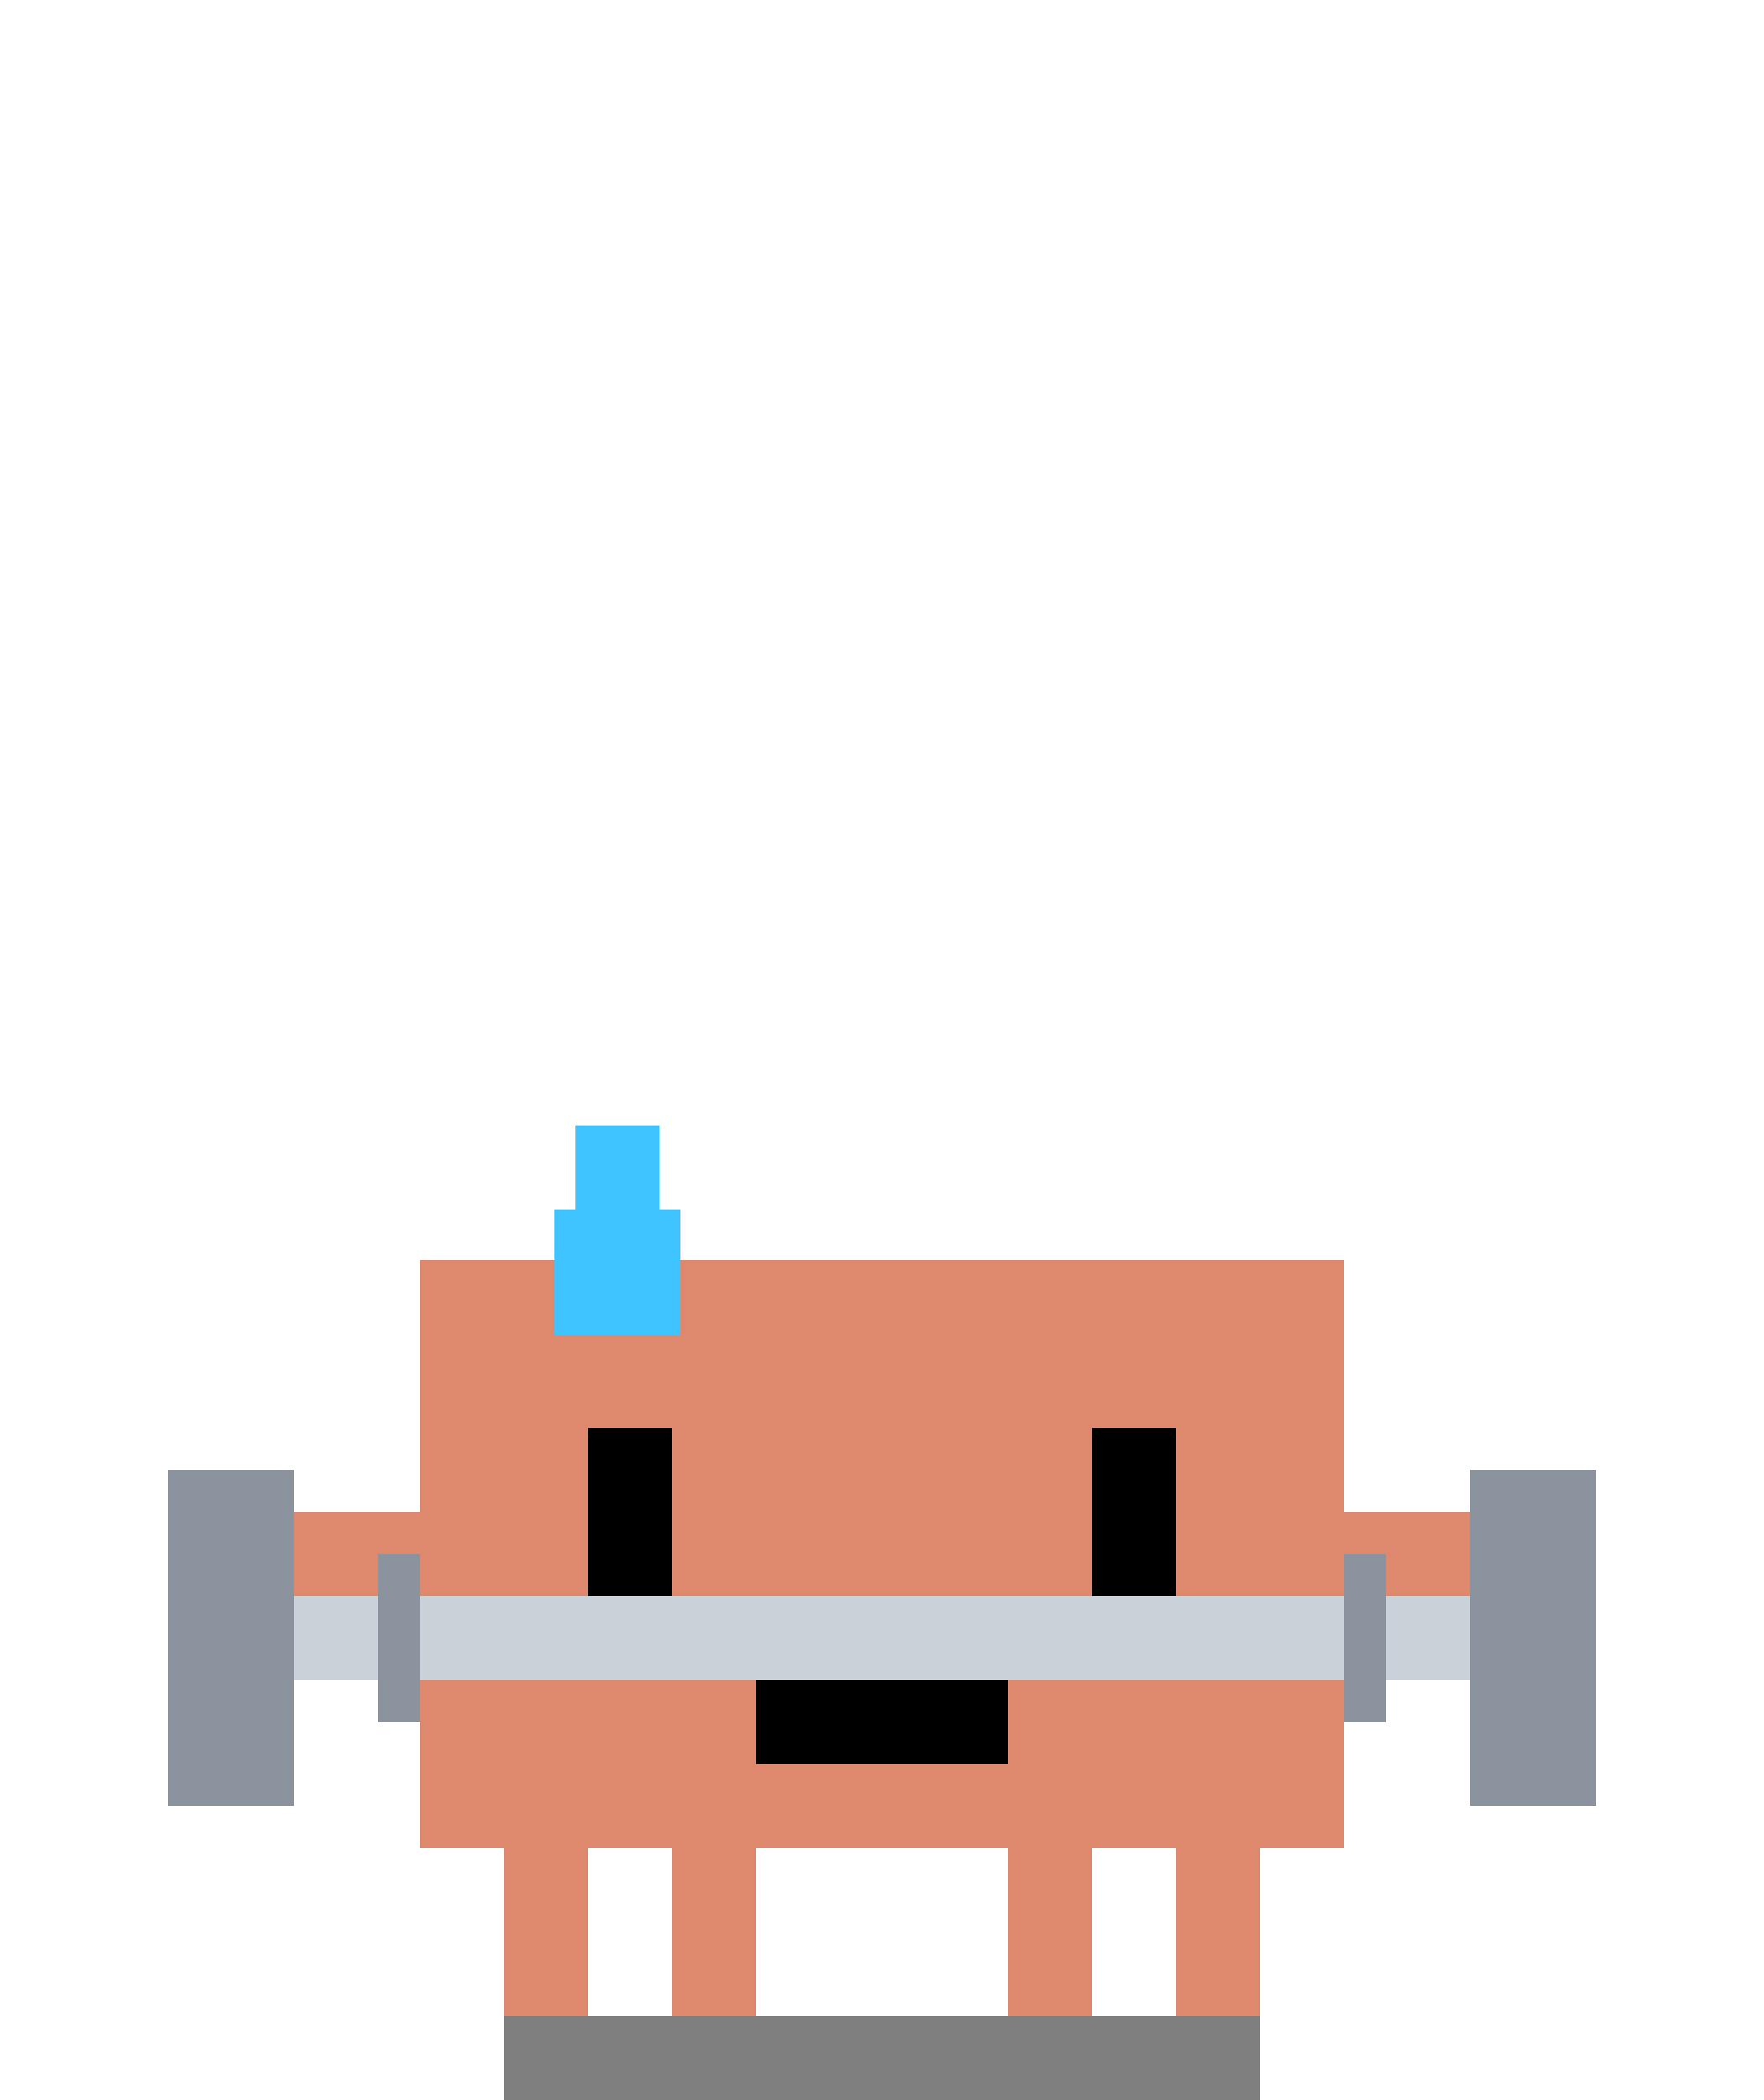
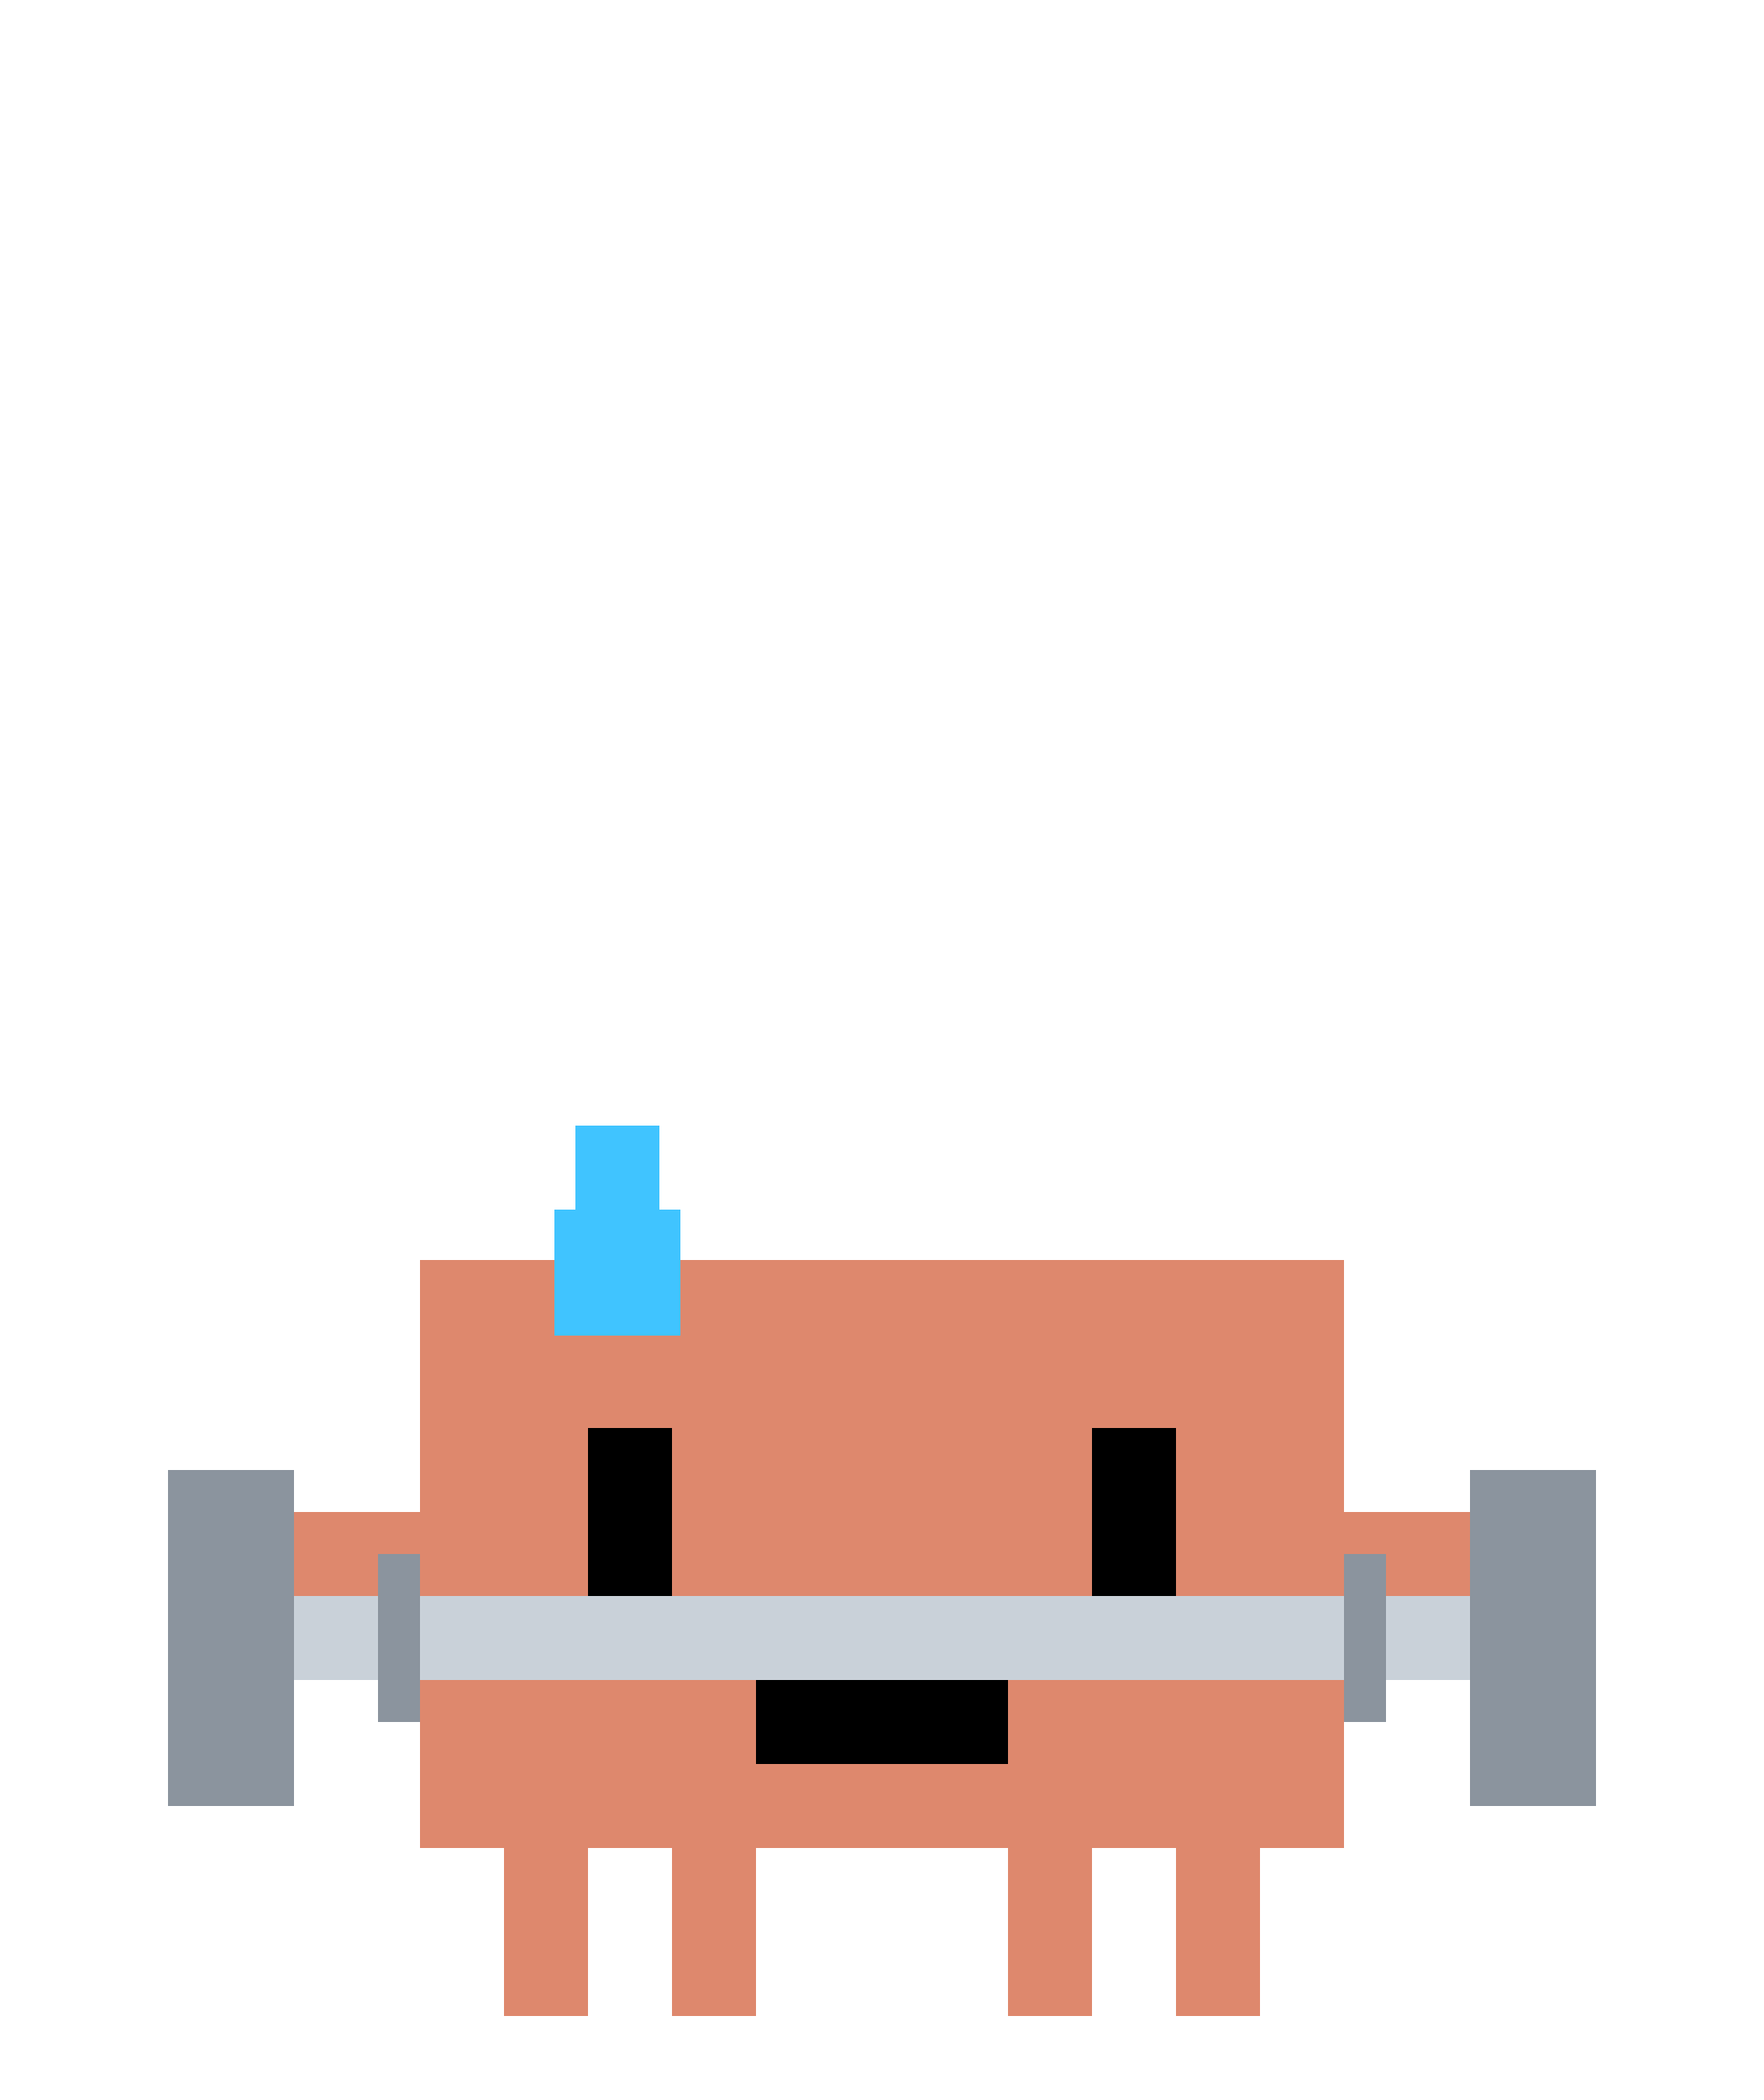
<svg xmlns="http://www.w3.org/2000/svg" viewBox="-3 -9 21 25" width="168" height="200" data-loop-seconds="3">
  <defs>
    <style>
      /* ── the load path ─────────────────────────────────────────────────── */

      #body-group {
        transform-origin: 7.5px 13px; /* torso base — the hips */
        animation: press-body 3s infinite linear;
      }

      #legs-group {
        transform-origin: 7.5px 15px; /* the floor, between his feet */
        animation: press-legs 3s infinite linear;
      }

      #shoulder-left {
        transform-origin: 2px 10px; /* left shoulder joint */
        animation: press-arm-left 3s infinite linear;
      }

      #shoulder-right {
        transform-origin: 13px 10px; /* right shoulder joint */
        animation: press-arm-right 3s infinite linear;
      }

      #fx-barbell {
        animation: press-bar 3s infinite linear;
      }

      /* Nested inside the travelling bar so the shiver composes with the
         travel. It translates rather than tilts: the shaft is 17 units by 1,
         the largest slab on the panel, and a slab that size turned even a
         degree and a half staircases its long edges — the exact failure the
         palette snap does not fix. A whole-pixel tremble does the same job
         and every edge stays straight. */
      #fx-barbell-strain {
        animation: press-bar-strain 3s infinite linear;
      }

-       /* On the default stage this draws nothing, and that is not a bug being
-          tolerated. The stage band is black; `paletteOf()` composites
-          `#000000` at 0.5 over black, gets black, and the snap resolves black
-          to the background — alpha zero. The element and its track are here
-          because a pack that sets a lighter stage gets a real shadow out of
-          them for free. Nothing in the read of this animation rests on it. */
-       #ground-shadow {
-         transform-origin: 7.5px 15.5px;
-         animation: press-shadow 3s infinite linear;
-       }

      /* ── the face ────────────────────────────────────────────────────────
         Two tracks, not one, and they are not just squinting by different
         amounts: they sit at different heights. The bar is 1 unit thick and
         has to pass in front of the face twice a rep, and with both eyes on
         the same row it covered both at once — a blank forehead with a girder
         across it, which reads as a rendering fault rather than as a lift.
         Clamped low and raised high, the shaft can only ever be over one of
         them, so there is always a whole eye somewhere.

         The second rule is subtler and cost a blocker to learn: an eye
         squashed to a lid is *shorter* than the 1-unit shaft, so on the frame
         the bar crosses it, a squinting eye is not squinting, it is gone. So
         the eye the bar is about to reach opens rather than closes — which is
         also what a face does when a loaded bar comes past it — and the
         squints are spent at the rack and at lockout, where the shaft is
         nowhere near the eye line. Every eye on every frame has at least 3.6
         device pixels of unbroken clear run; the worst before this rule was
         zero. Both squash about their own centres, on `linear`, because a lid
         that accelerates reads as a wince. */

      #left-eye {
        transform-origin: 4.5px 9px; /* left eye centre */
        animation: press-eye-left 3s infinite linear;
      }

      #right-eye {
        transform-origin: 10.5px 9px; /* right eye centre */
        animation: press-eye-right 3s infinite linear;
      }

      /* Clawd's base geometry has no mouth. This is the additive grimace
         upstream's yawn taught us — drawn only while he is under the bar, and
         switched between stops one frame apart so it never renders at a half
         alpha the palette snap would have to invent a colour for. */
      #fx-grimace {
        transform-origin: 7.5px 11.5px;
        animation: press-grimace 3s infinite linear;
      }

      /* One drop, once per rep, and only on the way down. At lockout the bar
         fills the whole band above his head and there is nowhere for a drop to
         go that is not behind a plate. */
      #fx-sweat {
        animation: press-sweat 3s infinite linear;
      }

      /* ── keyframes ───────────────────────────────────────────────────────
         One stop per rendered frame on every track on the load path. Read any
         one column down and it is the same rep, frame for frame. */

      @keyframes press-body {
        0%         { transform: translateY(0.02px) scale(1.015, 0.985); }
        4.167%  { transform: translateY(0.04px) scale(1.025, 0.975); }
        8.333%  { transform: translateY(0.28px) scale(1.055, 0.93); }
        12.5%      { transform: translateY(0.58px) scale(1.075, 0.9); }
        16.667% { transform: translateY(0.42px) scale(1.055, 0.925); }
        20.833% { transform: translateY(0.26px) scale(1.03, 0.955); }
        25%        { transform: translateY(0.15px) scale(1.012, 0.98); }
        29.167% { transform: translateY(0.07px) scale(1.002, 0.998); }
        33.333% { transform: translateY(0.01px) scale(0.99, 1.015); }
        37.5%      { transform: translateY(-0.02px) scale(0.982, 1.03); }
        41.667% { transform: translateY(-0.044px) scale(0.978, 1.042); }
        45.833% { transform: translateY(-0.064px) scale(0.974, 1.052); }
        50%        { transform: translateY(-0.08px) scale(0.97, 1.06); }
        54.167% { transform: translateY(-0.044px) scale(0.982, 1.046); }
        58.333% { transform: translateY(-0.072px) scale(0.972, 1.057); }
        62.5%      { transform: translateY(-0.04px) scale(0.984, 1.044); }
        66.667% { transform: translateY(-0.06px) scale(0.976, 1.05); }
        70.833% { transform: translateY(-0.01px) scale(0.995, 1.032); }
        75%        { transform: translateY(0.02px) scale(1.005, 1.015); }
        79.167% { transform: translateY(0.05px) scale(1.015, 0.998); }
        83.333% { transform: translateY(0.2px) scale(1.04, 0.958); }
        87.5%      { transform: translateY(0.6px) scale(1.08, 0.905); }
        91.667% { transform: translateY(0.19px) scale(1.005, 0.995); }
        95.833% { transform: translateY(0.1px) scale(1.012, 0.978); }
        100%       { transform: translateY(0.02px) scale(1.015, 0.985); }
      }

      @keyframes press-legs {
        0%         { transform: scale(1.015, 0.99); }
        4.167%  { transform: scale(1.025, 0.98); }
        8.333%  { transform: scale(1.055, 0.86); }
        12.5%      { transform: scale(1.075, 0.71); }
        16.667% { transform: scale(1.055, 0.79); }
        20.833% { transform: scale(1.03, 0.87); }
        25%        { transform: scale(1.012, 0.925); }
        29.167% { transform: scale(1.002, 0.965); }
        33.333% { transform: scale(0.99, 0.995); }
        37.5%      { transform: scale(0.982, 1.01); }
        41.667% { transform: scale(0.978, 1.022); }
        45.833% { transform: scale(0.974, 1.032); }
        50%        { transform: scale(0.97, 1.04); }
        54.167% { transform: scale(0.982, 1.022); }
        58.333% { transform: scale(0.972, 1.036); }
        62.5%      { transform: scale(0.984, 1.02); }
        66.667% { transform: scale(0.976, 1.03); }
        70.833% { transform: scale(0.995, 1.005); }
        75%        { transform: scale(1.005, 0.99); }
        79.167% { transform: scale(1.015, 0.975); }
        83.333% { transform: scale(1.04, 0.9); }
        87.5%      { transform: scale(1.08, 0.7); }
        91.667% { transform: scale(1.005, 0.905); }
        95.833% { transform: scale(1.012, 0.95); }
        100%       { transform: scale(1.015, 0.99); }
      }

      @keyframes press-arm-left {
        0%         { transform: rotate(-14.98deg) scaleX(0.854); }
        4.167%  { transform: rotate(-17.59deg) scaleX(0.865); }
        8.333%  { transform: rotate(-18.38deg) scaleX(0.869); }
        12.5%      { transform: rotate(-13.99deg) scaleX(0.85); }
        16.667% { transform: rotate(-17.46deg) scaleX(0.865); }
        20.833% { transform: rotate(-12.7deg) scaleX(0.846); }
        25%        { transform: rotate(7.4deg) scaleX(0.832); }
        29.167% { transform: rotate(36.1deg) scaleX(1.021); }
        33.333% { transform: rotate(55.81deg) scaleX(1.468); }
        37.5%      { transform: rotate(64.97deg) scaleX(1.95); }
        41.667% { transform: rotate(69.42deg) scaleX(2.347); }
        45.833% { transform: rotate(71.8deg) scaleX(2.641); }
        50%        { transform: rotate(72.7deg) scaleX(2.774); }
        54.167% { transform: rotate(73.13deg) scaleX(2.843); }
        58.333% { transform: rotate(72.79deg) scaleX(2.788); }
        62.5%      { transform: rotate(73.19deg) scaleX(2.853); }
        66.667% { transform: rotate(70.58deg) scaleX(2.481); }
        70.833% { transform: rotate(67.04deg) scaleX(2.115); }
        75%        { transform: rotate(58.43deg) scaleX(1.576); }
        79.167% { transform: rotate(35.65deg) scaleX(1.015); }
        83.333% { transform: rotate(-10.71deg) scaleX(0.84); }
        87.5%      { transform: rotate(-13.74deg) scaleX(0.849); }
        91.667% { transform: rotate(-22.2deg) scaleX(0.891); }
        95.833% { transform: rotate(-15.88deg) scaleX(0.858); }
        100%       { transform: rotate(-14.98deg) scaleX(0.854); }
      }

      @keyframes press-arm-right {
        0%         { transform: rotate(14.98deg) scaleX(0.854); }
        4.167%  { transform: rotate(17.59deg) scaleX(0.865); }
        8.333%  { transform: rotate(18.38deg) scaleX(0.869); }
        12.5%      { transform: rotate(13.99deg) scaleX(0.85); }
        16.667% { transform: rotate(17.46deg) scaleX(0.865); }
        20.833% { transform: rotate(12.7deg) scaleX(0.846); }
        25%        { transform: rotate(-7.4deg) scaleX(0.832); }
        29.167% { transform: rotate(-36.1deg) scaleX(1.021); }
        33.333% { transform: rotate(-55.81deg) scaleX(1.468); }
        37.5%      { transform: rotate(-64.97deg) scaleX(1.95); }
        41.667% { transform: rotate(-69.42deg) scaleX(2.347); }
        45.833% { transform: rotate(-71.8deg) scaleX(2.641); }
        50%        { transform: rotate(-72.7deg) scaleX(2.774); }
        54.167% { transform: rotate(-73.13deg) scaleX(2.843); }
        58.333% { transform: rotate(-72.79deg) scaleX(2.788); }
        62.5%      { transform: rotate(-73.19deg) scaleX(2.853); }
        66.667% { transform: rotate(-70.58deg) scaleX(2.481); }
        70.833% { transform: rotate(-67.04deg) scaleX(2.115); }
        75%        { transform: rotate(-58.43deg) scaleX(1.576); }
        79.167% { transform: rotate(-35.65deg) scaleX(1.015); }
        83.333% { transform: rotate(10.71deg) scaleX(0.84); }
        87.5%      { transform: rotate(13.74deg) scaleX(0.849); }
        91.667% { transform: rotate(22.2deg) scaleX(0.891); }
        95.833% { transform: rotate(15.88deg) scaleX(0.858); }
        100%       { transform: rotate(14.98deg) scaleX(0.854); }
      }

      @keyframes press-bar {
        0%         { transform: translateY(0px); }
        4.167%  { transform: translateY(0.125px); }
        8.333%  { transform: translateY(0.5px); }
        12.5%      { transform: translateY(0.75px); }
        16.667% { transform: translateY(0.625px); }
        20.833% { transform: translateY(0.25px); }
        25%        { transform: translateY(-0.5px); }
        29.167% { transform: translateY(-1.625px); }
        33.333% { transform: translateY(-3px); }
        37.5%      { transform: translateY(-4.25px); }
        41.667% { transform: translateY(-5.25px); }
        45.833% { transform: translateY(-6px); }
        50%        { transform: translateY(-6.375px); }
        54.167% { transform: translateY(-6.375px); }
        58.333% { transform: translateY(-6.375px); }
        62.5%      { transform: translateY(-6.375px); }
        66.667% { transform: translateY(-5.625px); }
        70.833% { transform: translateY(-4.625px); }
        75%        { transform: translateY(-3.25px); }
        79.167% { transform: translateY(-1.625px); }
        83.333% { transform: translateY(0.125px); }
        87.5%      { transform: translateY(0.75px); }
        91.667% { transform: translateY(0.375px); }
        95.833% { transform: translateY(0.125px); }
        100%       { transform: translateY(0px); }
      }

      @keyframes press-eye-left {
        0%         { transform: scaleY(1); }
        4.167%  { transform: scaleY(1); }
        8.333%  { transform: scaleY(0.9); }
        12.5%      { transform: scaleY(0.75); }
        16.667% { transform: scaleY(0.7); }
        20.833% { transform: scaleY(0.9); }
        25%        { transform: scaleY(1); }
        29.167% { transform: scaleY(1); }
        33.333% { transform: scaleY(1); }
        37.5%      { transform: scaleY(0.8); }
        41.667% { transform: scaleY(0.6); }
        45.833% { transform: scaleY(0.45); }
        50%        { transform: scaleY(0.35); }
        54.167% { transform: scaleY(0.4); }
        58.333% { transform: scaleY(0.3); }
        62.5%      { transform: scaleY(0.4); }
        66.667% { transform: scaleY(0.6); }
        70.833% { transform: scaleY(0.85); }
        75%        { transform: scaleY(1); }
        79.167% { transform: scaleY(1); }
        83.333% { transform: scaleY(0.95); }
        87.5%      { transform: scaleY(0.25); }
        91.667% { transform: scaleY(0.5); }
        95.833% { transform: scaleY(0.8); }
        100%       { transform: scaleY(1); }
      }

      @keyframes press-eye-right {
        0%         { transform: translateY(0px) scaleY(1); }
        4.167%  { transform: translateY(0px) scaleY(0.95); }
        8.333%  { transform: translateY(0px) scaleY(0.9); }
        12.5%      { transform: translateY(-0.4px) scaleY(0.85); }
        16.667% { transform: translateY(-0.8px) scaleY(0.85); }
        20.833% { transform: translateY(-1.2px) scaleY(0.9); }
        25%        { transform: translateY(-1.2px) scaleY(0.95); }
        29.167% { transform: translateY(-1.2px) scaleY(1); }
        33.333% { transform: translateY(-1.2px) scaleY(1); }
        37.5%      { transform: translateY(-1.2px) scaleY(1); }
        41.667% { transform: translateY(-1.2px) scaleY(0.9); }
        45.833% { transform: translateY(-1.2px) scaleY(0.8); }
        50%        { transform: translateY(-1.2px) scaleY(0.7); }
        54.167% { transform: translateY(-1.2px) scaleY(0.75); }
        58.333% { transform: translateY(-1.2px) scaleY(0.65); }
        62.5%      { transform: translateY(-1.2px) scaleY(0.75); }
        66.667% { transform: translateY(-1.2px) scaleY(0.85); }
        70.833% { transform: translateY(-1.2px) scaleY(0.95); }
        75%        { transform: translateY(-1.2px) scaleY(1); }
        79.167% { transform: translateY(-1.2px) scaleY(1); }
        83.333% { transform: translateY(-0.6px) scaleY(0.9); }
        87.5%      { transform: translateY(0px) scaleY(0.45); }
        91.667% { transform: translateY(0px) scaleY(0.7); }
        95.833% { transform: translateY(0px) scaleY(0.9); }
        100%       { transform: translateY(0px) scaleY(1); }
      }

      /* The tremble of a bar held overhead by something running out of arms.
         Active only across the hold, one whole device pixel either way, and
         only between stops one frame apart, so it shivers rather than swings.
         The claws hold their derived position through it, which is what makes
         it read as the bar moving in his grip rather than his arms moving. */
      @keyframes press-bar-strain {
        0%, 50%          { transform: translateY(0px); }
        54.167%       { transform: translateY(0.125px); }
        58.333%       { transform: translateY(-0.125px); }
        62.5%            { transform: translateY(0.125px); }
        66.667%, 100% { transform: translateY(0px); }
      }

-       /* Wide and dark while the weight is going through him into the floor,
-          narrow and faint at lockout when he is tall. Invisible on the default
-          black stage — see the note on the rule above. */
-       @keyframes press-shadow {
-         0%         { transform: scaleX(1.005); opacity: 0.51; }
-         12.5%      { transform: scaleX(1.13); opacity: 0.7; }
-         16.667% { transform: scaleX(1.095); opacity: 0.65; }
-         33.333% { transform: scaleX(1.002); opacity: 0.5; }
-         50%        { transform: scaleX(0.982); opacity: 0.47; }
-         62.5%      { transform: scaleX(0.991); opacity: 0.49; }
-         75%        { transform: scaleX(1.005); opacity: 0.51; }
-         87.5%      { transform: scaleX(1.135); opacity: 0.71; }
-         100%       { transform: scaleX(1.005); opacity: 0.51; }
-       }
- 
      @keyframes press-grimace {
        0%, 20.833% { opacity: 0; transform: scaleX(0.6); }
        25%            { opacity: 1; transform: scaleX(1); }
        50%            { opacity: 1; transform: scaleX(1.3); }
        70.833%     { opacity: 1; transform: scaleX(1); }
        75%, 100%      { opacity: 0; transform: scaleX(0.6); }
      }

      /* A flick, not a lift. It leaves the brow sideways — 2 units out for
         every 1 up, upstream's ratio — because a drop that mostly climbs is
         the only thing moving on the last two frames of the loop, it is the
         highest-contrast object on the panel, and the eye follows it up and
         out of the frame instead of watching the bar come down. Travelling
         outward it reads as thrown off him.

         It leaves at f20, not f19. A frame earlier the bar is still crossing
         the brow and the drop launches on top of the shaft, which reads as a
         blob stuck to the steel rather than as sweat.

         It is also gone by f23 rather than at 100%. A particle that pops out
         on the last frame puts its only hard cut exactly on the loop's seam,
         where it is the one thing that changes between the last frame and the
         first and so is the one thing you notice. Retired a frame early, the
         wrap has nothing in it but the settle. */
      @keyframes press-sweat {
        0%, 79.167%   { transform: translate(0px, 0px) scale(0.6); opacity: 0; }
        83.333%       { transform: translate(0px, 0px) scale(0.6); opacity: 1; }
        87.5%            { transform: translate(-1.5px, -0.75px) scale(1); opacity: 1; }
        91.667%       { transform: translate(-3.6px, -1.8px) scale(0.9); opacity: 1; }
        95.833%, 100% { transform: translate(-3.6px, -1.8px) scale(0.9); opacity: 0; }
      }
    </style>
  </defs>
-   <rect id="ground-shadow" x="3" y="15" width="9" height="1" fill="#000000" opacity="0.5" />
  <g id="master-group">
    <g id="legs-group" fill="#DE886D">
      <rect id="outer-left-leg" x="3" y="13" width="1" height="2" />
      <rect id="inner-left-leg" x="5" y="13" width="1" height="2" />
      <rect id="inner-right-leg" x="9" y="13" width="1" height="2" />
      <rect id="outer-right-leg" x="11" y="13" width="1" height="2" />
    </g>
    <g id="body-group">
      <g id="body-color-group" fill="#DE886D">
        <rect id="torso" x="2" y="6" width="11" height="7" />
        <g id="shoulder-left">
          <rect id="left-arm" x="0" y="9" width="2" height="2" />
        </g>
        <g id="shoulder-right">
          <rect id="right-arm" x="13" y="9" width="2" height="2" />
        </g>
      </g>
      <g id="eyes-color-group" fill="#000000">
        <rect id="left-eye" x="4" y="8" width="1" height="2" />
        <rect id="right-eye" x="10" y="8" width="1" height="2" />
        <rect id="fx-grimace" x="6" y="11" width="3" height="1" />
      </g>
    </g>
  </g>
  <g id="fx-barbell">
    <g id="fx-barbell-strain">
      <rect x="-1" y="10" width="17" height="1" fill="#C9D1D9" />
      <rect x="-1" y="8.5" width="1.5" height="4" fill="#8B949E" />
      <rect x="14.5" y="8.5" width="1.5" height="4" fill="#8B949E" />
      <rect x="1.5" y="9.5" width="0.5" height="2" fill="#8B949E" />
      <rect x="13" y="9.5" width="0.5" height="2" fill="#8B949E" />
    </g>
  </g>
  <g transform="translate(3.6, 4.4)">
    <g id="fx-sweat" fill="#40C4FF">
      <rect x="0" y="1" width="1.5" height="1.5" />
      <rect x="0.25" y="0" width="1" height="1" />
    </g>
  </g>
</svg>
